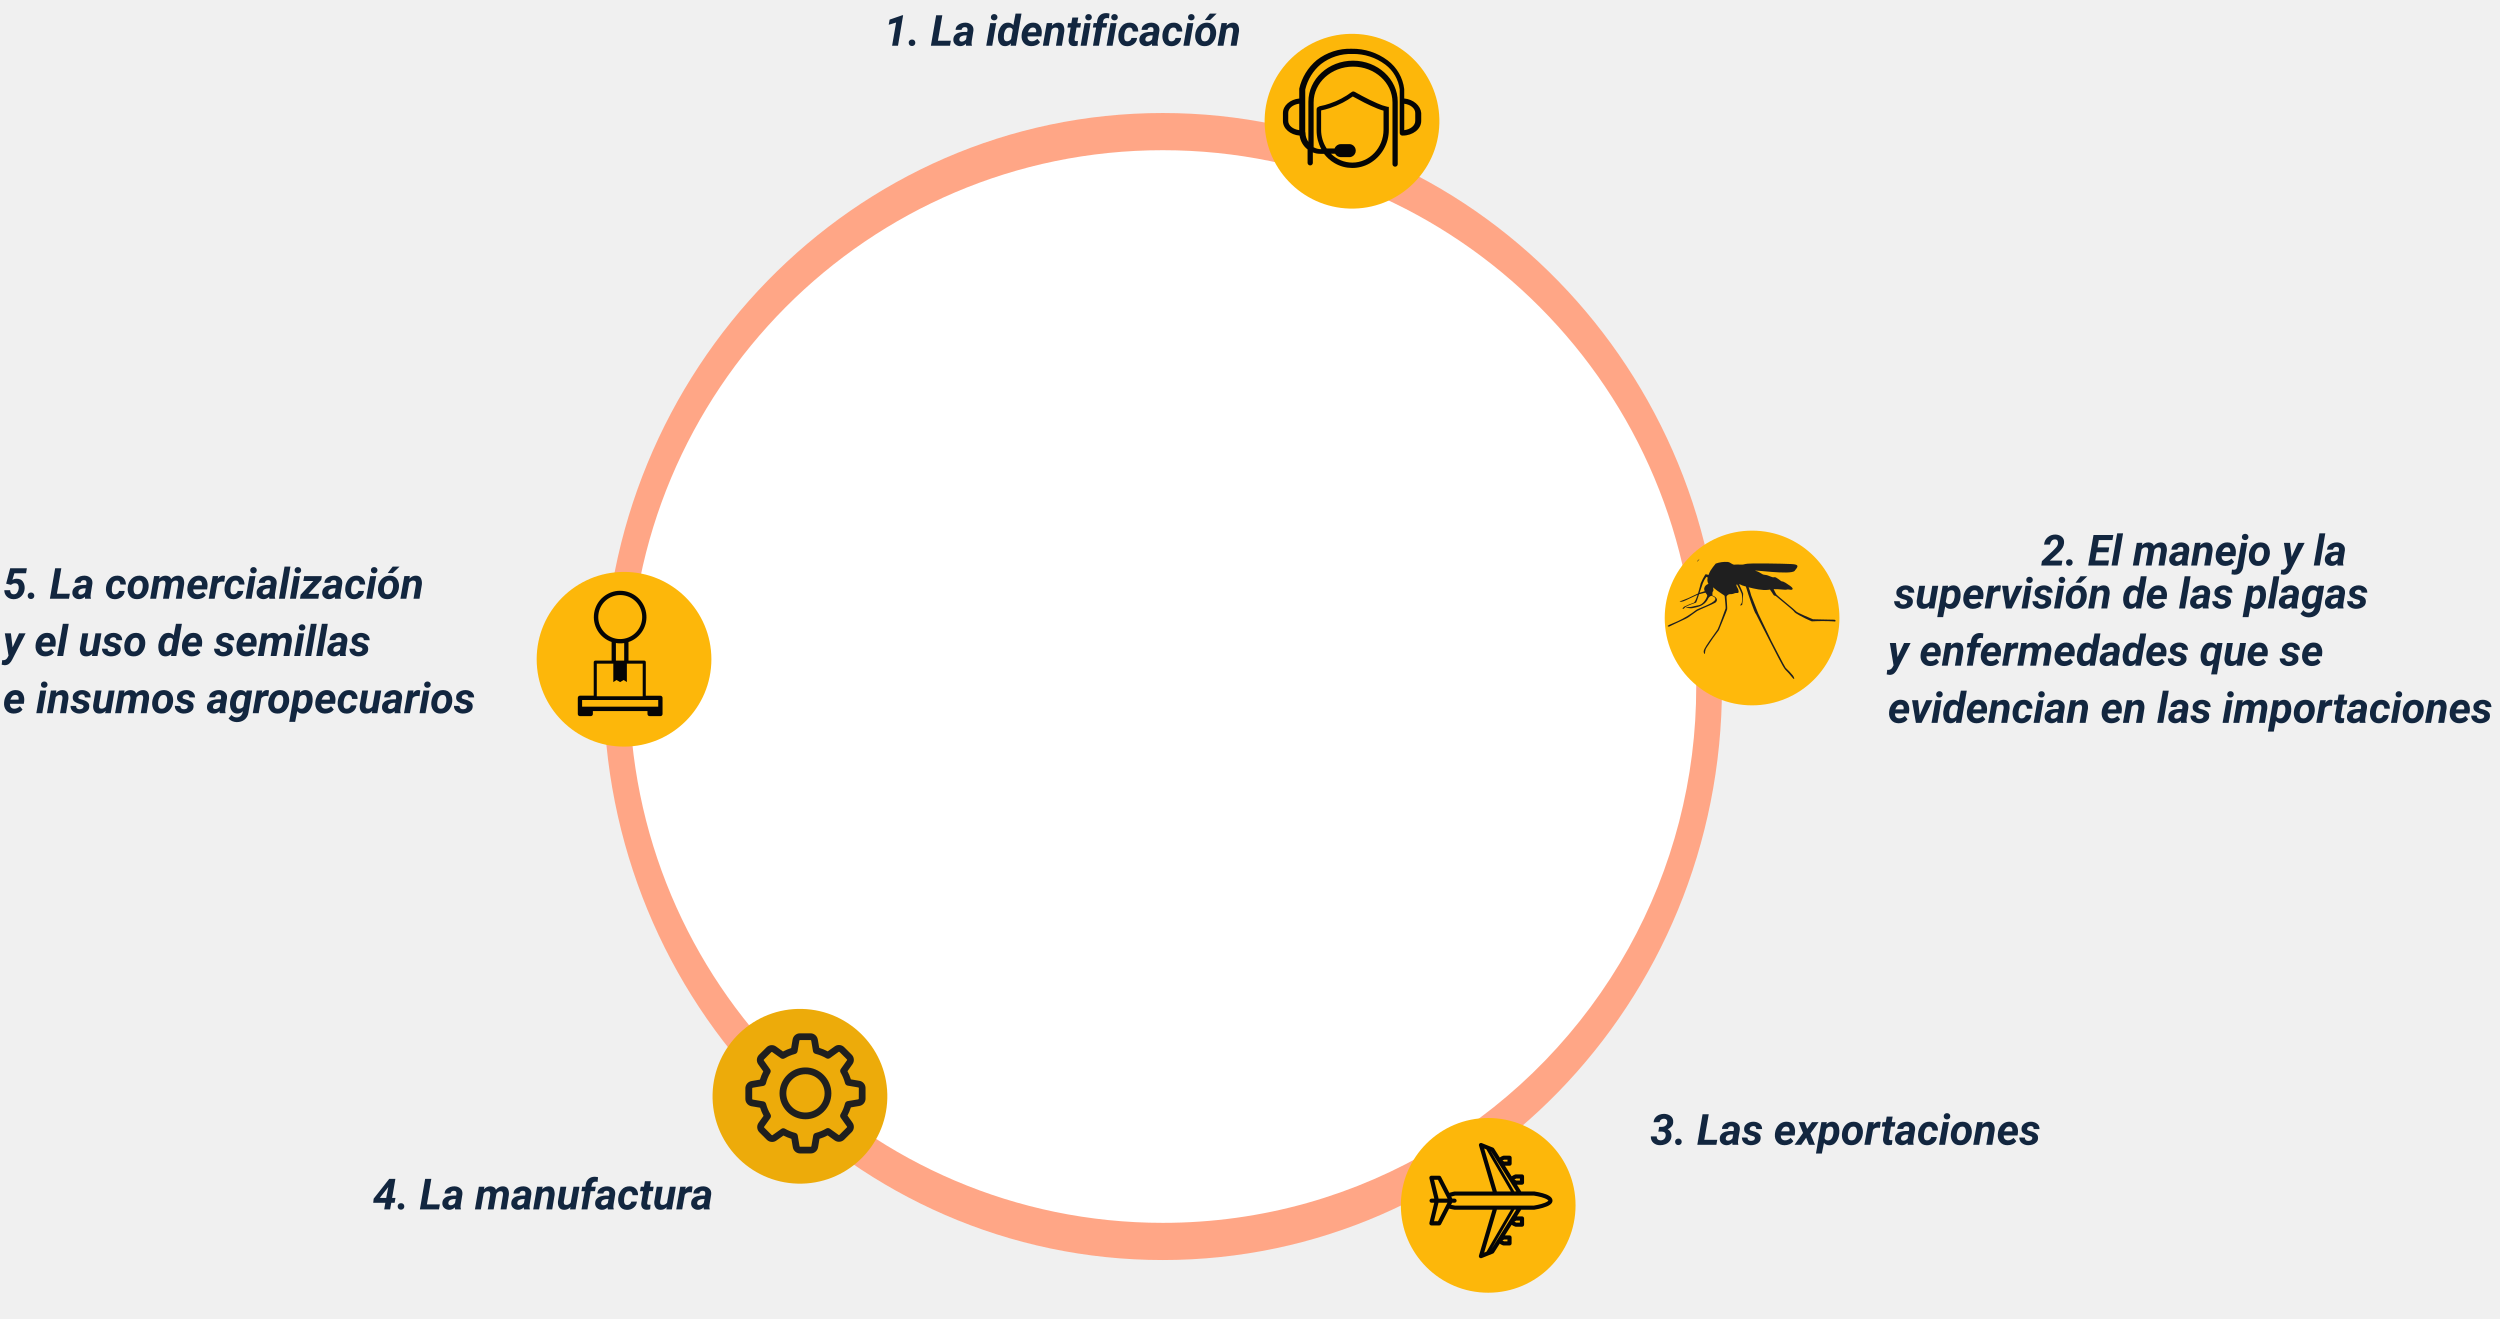
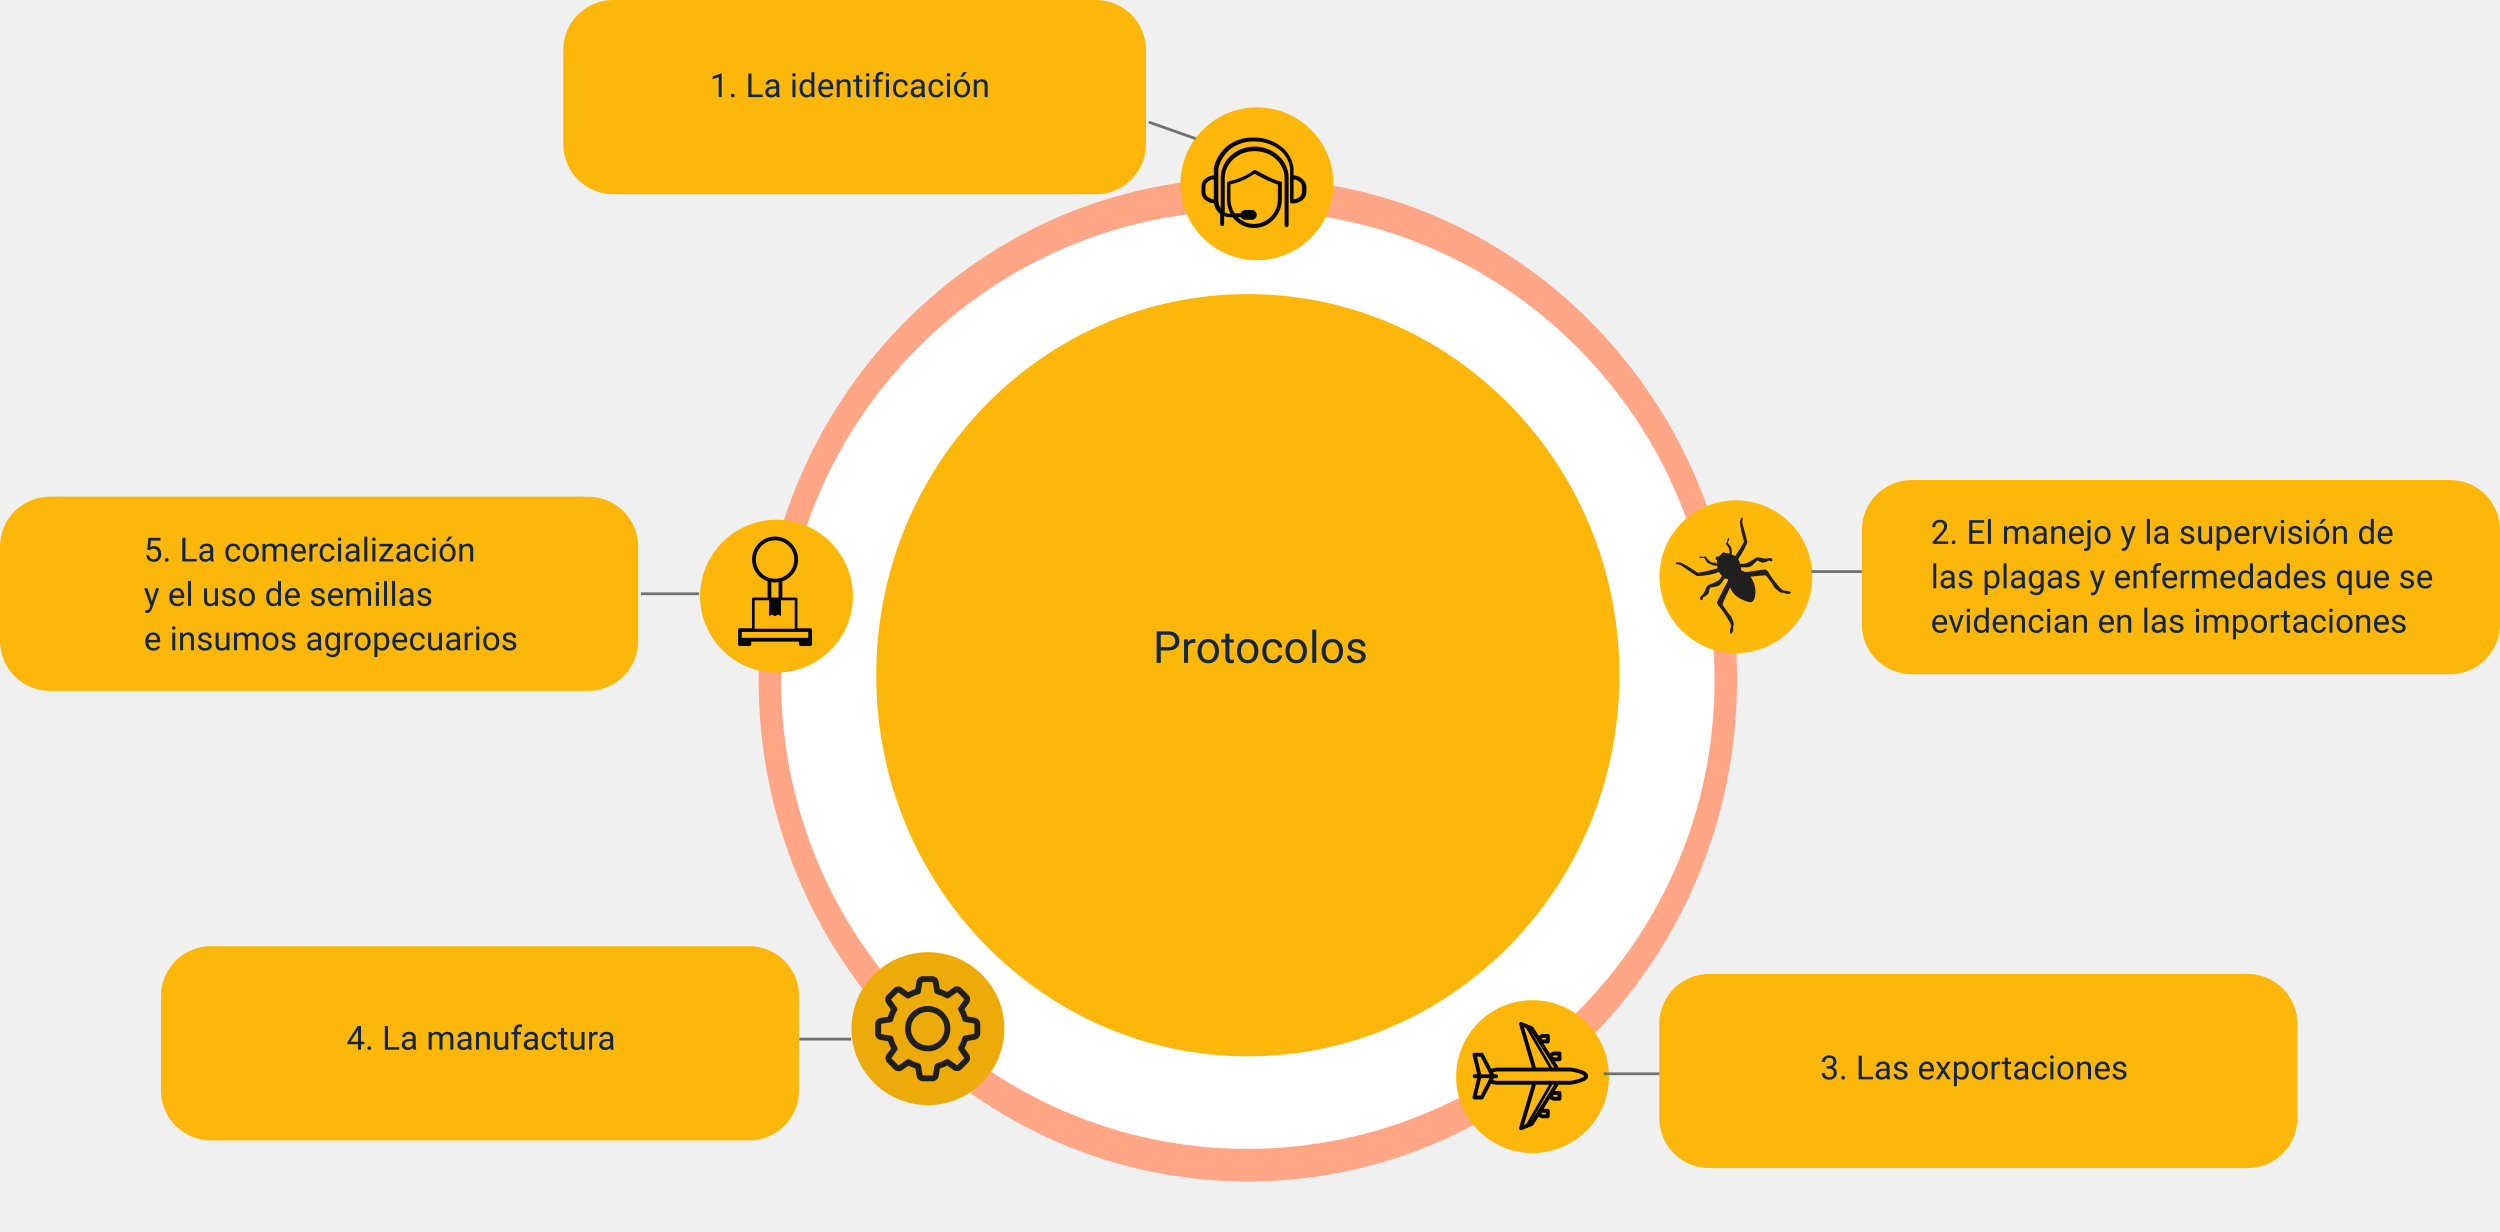
- <svg xmlns="http://www.w3.org/2000/svg" width="873.999" height="460.952" viewBox="0 0 873.999 460.952">
-   <g id="Grupo_1084130" data-name="Grupo 1084130" transform="translate(-411 -1435.467)">
-     <g id="Grupo_1084127" data-name="Grupo 1084127">
-       <ellipse id="Elipse_4903" data-name="Elipse 4903" cx="195.5" cy="200.5" rx="195.5" ry="200.5" transform="translate(622 1474.976)" fill="#ffa686" />
-       <path id="Trazado_124360" data-name="Trazado 124360" d="M186.5,0C289.5,0,373,83.947,373,187.5a187.483,187.483,0,0,1-23.722,91.583C317.384,336.3,256.438,375,186.5,375,83.5,375,0,291.053,0,187.5S83.5,0,186.5,0Z" transform="translate(631 1487.976)" fill="#fff" />
-       <g id="Grupo_1083540" data-name="Grupo 1083540" transform="translate(954.846 1584.934)">
-         <g id="Grupo_1083539" data-name="Grupo 1083539" transform="translate(20.766 18.653)">
-           <g id="Grupo_1083535" data-name="Grupo 1083535">
-             <g id="Grupo_1083534" data-name="Grupo 1083534" transform="translate(11.534 11.534)">
-               <g id="Grupo_1083533" data-name="Grupo 1083533" transform="translate(5.837 5.856)">
-                 <path id="Trazado_124261" data-name="Trazado 124261" d="M30.541,0A30.541,30.541,0,1,1,0,30.541,30.541,30.541,0,0,1,30.541,0Z" fill="#ffb90b" />
-               </g>
+ <svg xmlns="http://www.w3.org/2000/svg" width="901" height="443.729" viewBox="0 0 901 443.729">
+   <g id="Grupo_1084155" data-name="Grupo 1084155" transform="translate(-349 -1448)">
+     <text id="Protocolos" transform="translate(796 1693)" fill="#12263f" font-size="20" font-family="Roboto-Regular, Roboto">
+       <tspan x="-48.394" y="0">Protocolos</tspan>
+     </text>
+     <rect id="Rectángulo_361733" data-name="Rectángulo 361733" width="230" height="70" rx="18" transform="translate(407 1789)" fill="#fdb70a" />
+     <rect id="Rectángulo_361734" data-name="Rectángulo 361734" width="230" height="70" rx="18" transform="translate(349 1627)" fill="#fdb70a" />
+     <g id="Grupo_1083515" data-name="Grupo 1083515" transform="translate(622.397 1512.141)">
+       <ellipse id="Elipse_4903" data-name="Elipse 4903" cx="176.32" cy="180.83" rx="176.32" ry="180.83" transform="translate(0 0)" fill="#ffa686" />
+       <path id="Trazado_124360" data-name="Trazado 124360" d="M168.2,0c92.9,0,168.2,75.711,168.2,169.1a168.746,168.746,0,0,1-168.2,169.1C75.307,338.21,0,262.5,0,169.1S75.307,0,168.2,0Z" transform="translate(8.117 11.725)" fill="#fff" />
+     </g>
+     <g id="Grupo_1084128" data-name="Grupo 1084128" transform="translate(664.786 1553.993)">
+       <ellipse id="Elipse_4903-2" data-name="Elipse 4903" cx="133.931" cy="137.356" rx="133.931" ry="137.356" transform="translate(0 0)" fill="#fdb70a" />
+     </g>
+     <g id="Grupo_1083527" data-name="Grupo 1083527" transform="translate(873.785 1808.47)">
+       <g id="Grupo_1083526" data-name="Grupo 1083526" transform="translate(0 0)">
+         <g id="Grupo_1083523" data-name="Grupo 1083523" transform="translate(0 0)">
+           <g id="Grupo_1083522" data-name="Grupo 1083522" transform="translate(0 0)">
+             <g id="Grupo_1083521" data-name="Grupo 1083521" transform="translate(0 0)">
+               <circle id="Elipse_4731" data-name="Elipse 4731" cx="27.545" cy="27.545" r="27.545" fill="#fdb70a" />
            </g>
          </g>
        </g>
      </g>
-       <g id="Grupo_1083553" data-name="Grupo 1083553" transform="translate(658.601 1411.212)">
-         <g id="Grupo_1083552" data-name="Grupo 1083552" transform="translate(177.193 18.917)">
-           <g id="Grupo_1083548" data-name="Grupo 1083548">
-             <g id="Grupo_1083547" data-name="Grupo 1083547" transform="translate(11.534 11.27)">
-               <g id="Grupo_1083546" data-name="Grupo 1083546" transform="translate(4.997 5.137)">
-                 <circle id="Elipse_4735" data-name="Elipse 4735" cx="30.541" cy="30.541" r="30.541" transform="matrix(0.026, -1, 1, 0.026, 0, 61.058)" fill="#fdb70a" />
-               </g>
+     </g>
+     <g id="Grupo_1083540" data-name="Grupo 1083540" transform="translate(947.064 1628.309)">
+       <g id="Grupo_1083539" data-name="Grupo 1083539" transform="translate(0 0)">
+         <g id="Grupo_1083535" data-name="Grupo 1083535" transform="translate(0 0)">
+           <g id="Grupo_1083534" data-name="Grupo 1083534" transform="translate(0 0)">
+             <g id="Grupo_1083533" data-name="Grupo 1083533" transform="translate(0 0)">
+               <path id="Trazado_124261" data-name="Trazado 124261" d="M27.545,0A27.545,27.545,0,1,1,0,27.545,27.545,27.545,0,0,1,27.545,0Z" fill="#ffb90b" />
            </g>
          </g>
        </g>
      </g>
-       <g id="Grupo_1083566" data-name="Grupo 1083566" transform="translate(404 1599.25)">
-         <g id="Grupo_1083565" data-name="Grupo 1083565" transform="translate(177.457 18.917)">
-           <g id="Grupo_1083561" data-name="Grupo 1083561">
-             <g id="Grupo_1083560" data-name="Grupo 1083560" transform="translate(11.27 11.27)">
-               <g id="Grupo_1083559" data-name="Grupo 1083559" transform="translate(5.893 5.966)">
-                 <circle id="Elipse_4737" data-name="Elipse 4737" cx="30.541" cy="30.541" r="30.541" fill="#fdb70a" />
-               </g>
+     </g>
+     <g id="Grupo_1083553" data-name="Grupo 1083553" transform="translate(773.736 1486)">
+       <g id="Grupo_1083552" data-name="Grupo 1083552" transform="translate(0 0)">
+         <g id="Grupo_1083548" data-name="Grupo 1083548" transform="translate(0 0)">
+           <g id="Grupo_1083547" data-name="Grupo 1083547" transform="translate(0 0)">
+             <g id="Grupo_1083546" data-name="Grupo 1083546" transform="translate(0 0)">
+               <circle id="Elipse_4735" data-name="Elipse 4735" cx="27.545" cy="27.545" r="27.545" transform="matrix(0.026, -1, 1, 0.026, 0, 55.067)" fill="#fdb70a" />
            </g>
          </g>
        </g>
      </g>
-       <g id="Grupo_1083584" data-name="Grupo 1083584" transform="translate(438.76 1400.73)">
-         <g id="Grupo_1083574" data-name="Grupo 1083574">
-           <g id="Grupo_1083572" data-name="Grupo 1083572" transform="translate(0 240.011)">
-             <g id="Grupo_1083571" data-name="Grupo 1083571" transform="translate(78.24 9)">
-               <g id="Grupo_1083570" data-name="Grupo 1083570" transform="translate(467.238 -27.571)">
-                 <g id="Grupo_1083569" data-name="Grupo 1083569" transform="translate(-6 195.525)">
-                   <rect id="Rectángulo_34623" data-name="Rectángulo 34623" width="142.389" height="49.181" transform="translate(0 4.952)" fill="none" />
-                   <g id="Grupo" transform="translate(9.696 2)">
-                     <text id="_3._Las_exportaciones" data-name="3. Las exportaciones" transform="translate(0 16)" fill="#12263f" font-size="15" font-family="Roboto-BoldItalic, Roboto" font-weight="700" font-style="italic">
-                       <tspan x="0" y="0">3. Las exportaciones</tspan>
-                     </text>
-                   </g>
-                 </g>
-                 <rect id="Rectángulo_34624" data-name="Rectángulo 34624" width="142.389" height="49.181" transform="translate(70.98 4.958)" fill="none" />
-                 <g id="Grupo-2" data-name="Grupo" transform="translate(88.876 2)">
-                   <text id="_2._El_manejo_y_la_" data-name="2. El manejo y la " transform="translate(51.493 9)" fill="#12263f" font-size="15" font-family="Roboto-BoldItalic, Roboto" font-weight="700" font-style="italic">
-                     <tspan x="0" y="0">2. El manejo y la </tspan>
-                   </text>
-                   <text id="supervisión_de_las_plagas" data-name="supervisión de las plagas" transform="translate(0 24.01)" fill="#12263f" font-size="15" font-family="Roboto-BoldItalic, Roboto" font-weight="700" font-style="italic">
-                     <tspan x="0" y="0">supervisión de las plagas</tspan>
-                   </text>
-                   <text id="y_enfermedades_que_se_evidencian_en_las_importaciones" data-name="y enfermedades que se evidencian en las importaciones" transform="translate(-2.114 44.01)" fill="#12263f" font-size="15" font-family="Roboto-BoldItalic, Roboto" font-weight="700" font-style="italic">
-                     <tspan x="0" y="0">y enfermedades que se</tspan>
-                     <tspan x="0" y="20">evidencian en las importaciones</tspan>
-                   </text>
-                 </g>
-               </g>
-               <rect id="Rectángulo_34625" data-name="Rectángulo 34625" width="142.389" height="49.181" transform="translate(0 197.497)" fill="none" />
-               <g id="Grupo-3" data-name="Grupo" transform="translate(24.351 192.54)">
-                 <text id="_4._La_manufactura" data-name="4. La manufactura" transform="translate(0 16)" fill="#12263f" font-size="15" font-family="Roboto-BoldItalic, Roboto" font-weight="700" font-style="italic">
-                   <tspan x="0" y="0">4. La manufactura</tspan>
-                 </text>
-               </g>
-             </g>
-             <rect id="Rectángulo_34626" data-name="Rectángulo 34626" width="142.389" height="49.181" transform="translate(0 15.01)" fill="none" />
-             <g id="Grupo-4" data-name="Grupo" transform="translate(24.961 10.053)">
-               <text id="_5._La_comercialización_y_el_uso_de_semillas_e_insumos_agropecuarios" data-name="5. La comercialización y el uso de semillas e insumos agropecuarios" transform="translate(-51.72 -6)" fill="#12263f" font-size="15" font-family="Roboto-BoldItalic, Roboto" font-weight="700" font-style="italic">
-                 <tspan x="0" y="0">5. La comercialización</tspan>
-                 <tspan x="0" y="20">y el uso de semillas</tspan>
-                 <tspan x="0" y="40">e insumos agropecuarios</tspan>
-               </text>
-             </g>
-           </g>
-           <g id="Grupo_1083573" data-name="Grupo 1083573" transform="translate(251.539 38.736)">
-             <rect id="Rectángulo_34627" data-name="Rectángulo 34627" width="142.389" height="49.181" transform="translate(0 4.958)" fill="none" />
-             <g id="Grupo-5" data-name="Grupo" transform="translate(25.077)">
-               <text id="_1._La_identificación" data-name="1. La identificación" transform="translate(4.624 12)" fill="#12263f" font-size="15" font-family="Roboto-BoldItalic, Roboto" font-weight="700" font-style="italic">
-                 <tspan x="0" y="0">1. La identificación</tspan>
-               </text>
-             </g>
-           </g>
-         </g>
-         <g id="Grupo_1083583" data-name="Grupo 1083583" transform="translate(204.228 370.308)">
-           <g id="Grupo_1083579" data-name="Grupo 1083579">
-             <g id="Grupo_1083578" data-name="Grupo 1083578" transform="translate(11.27 11.27)">
-               <g id="Grupo_1083577" data-name="Grupo 1083577" transform="translate(5.067 5.107)">
-                 <circle id="Elipse_4739" data-name="Elipse 4739" cx="30.541" cy="30.541" r="30.541" transform="matrix(0.026, -1, 1, 0.026, 0, 61.058)" fill="#edab0a" />
-               </g>
-             </g>
-           </g>
-           <g id="Grupo_1083582" data-name="Grupo 1083582" transform="translate(19.157 17.307)">
-             <g id="Grupo_1083581" data-name="Grupo 1083581" transform="translate(9.434 8.374)">
-               <g id="Grupo_1083580" data-name="Grupo 1083580">
-                 <path id="Trazado_124259" data-name="Trazado 124259" d="M461.124,79.052l-2.951-.5a16.7,16.7,0,0,0-1.189-2.863l1.74-2.433a2.593,2.593,0,0,0-.275-3.347L455.84,67.3a2.573,2.573,0,0,0-1.839-.76,2.532,2.532,0,0,0-1.5.484l-2.433,1.74a16.941,16.941,0,0,0-2.962-1.222l-.5-2.918a2.592,2.592,0,0,0-2.565-2.169H440.36a2.592,2.592,0,0,0-2.565,2.169l-.506,2.984a17.006,17.006,0,0,0-2.852,1.2l-2.411-1.74a2.565,2.565,0,0,0-1.508-.484,2.6,2.6,0,0,0-1.839.76l-2.62,2.609a2.6,2.6,0,0,0-.275,3.347l1.751,2.466a15.877,15.877,0,0,0-1.167,2.874l-2.918.5a2.592,2.592,0,0,0-2.169,2.565v3.688a2.592,2.592,0,0,0,2.169,2.565l2.984.506a17.007,17.007,0,0,0,1.2,2.852l-1.729,2.4a2.593,2.593,0,0,0,.275,3.347l2.609,2.609a2.573,2.573,0,0,0,1.839.76,2.532,2.532,0,0,0,1.5-.484l2.466-1.751a17.5,17.5,0,0,0,2.774,1.145l.5,2.951a2.592,2.592,0,0,0,2.565,2.169h3.7a2.592,2.592,0,0,0,2.565-2.169l.5-2.951a16.7,16.7,0,0,0,2.863-1.189l2.433,1.74a2.565,2.565,0,0,0,1.508.484,2.619,2.619,0,0,0,1.839-.76l2.609-2.609a2.6,2.6,0,0,0,.275-3.347l-1.74-2.444a17.069,17.069,0,0,0,1.189-2.863l2.951-.5a2.592,2.592,0,0,0,2.169-2.565V81.606a2.569,2.569,0,0,0-2.158-2.554Zm-.2,6.254a.236.236,0,0,1-.187.231l-3.688.617a1.168,1.168,0,0,0-.947.87,13.763,13.763,0,0,1-1.53,3.677,1.167,1.167,0,0,0,.055,1.288l2.169,3.05a.233.233,0,0,1-.022.3l-2.609,2.609a.2.2,0,0,1-.165.066.236.236,0,0,1-.132-.044L450.83,95.8a1.187,1.187,0,0,0-1.288-.055,14.358,14.358,0,0,1-3.677,1.53,1.167,1.167,0,0,0-.87.947l-.628,3.688a.236.236,0,0,1-.231.2h-3.688a.235.235,0,0,1-.231-.2L439.6,98.22a1.168,1.168,0,0,0-.87-.947,14.419,14.419,0,0,1-3.6-1.475,1.17,1.17,0,0,0-.595-.154,1.1,1.1,0,0,0-.683.22l-3.072,2.18a.313.313,0,0,1-.132.044.247.247,0,0,1-.165-.066l-2.609-2.609a.232.232,0,0,1-.022-.3l2.158-3.028a1.207,1.207,0,0,0,.055-1.3,13.937,13.937,0,0,1-1.541-3.666,1.2,1.2,0,0,0-.947-.87l-3.71-.628a.236.236,0,0,1-.2-.231V81.705a.235.235,0,0,1,.2-.231l3.655-.617a1.193,1.193,0,0,0,.958-.881,14.114,14.114,0,0,1,1.5-3.688,1.149,1.149,0,0,0-.066-1.277l-2.18-3.072a.233.233,0,0,1,.022-.3l2.609-2.609a.2.2,0,0,1,.165-.066.236.236,0,0,1,.132.044l3.028,2.158a1.207,1.207,0,0,0,1.3.055,13.937,13.937,0,0,1,3.666-1.541,1.2,1.2,0,0,0,.87-.947l.628-3.71a.236.236,0,0,1,.231-.2h3.688a.235.235,0,0,1,.231.2l.617,3.655a1.193,1.193,0,0,0,.881.958,14.2,14.2,0,0,1,3.765,1.541,1.167,1.167,0,0,0,1.288-.055l3.028-2.18a.313.313,0,0,1,.132-.044.247.247,0,0,1,.165.066l2.609,2.609a.232.232,0,0,1,.022.3l-2.169,3.039a1.187,1.187,0,0,0-.055,1.288,14.36,14.36,0,0,1,1.53,3.677,1.183,1.183,0,0,0,.947.87l3.688.628a.236.236,0,0,1,.2.231l-.022,3.7Zm0,0" transform="translate(-421.28 -62.46)" fill="#1f1f1f" />
-                 <path id="Trazado_124260" data-name="Trazado 124260" d="M441.191,73.29a9.061,9.061,0,1,0,9.061,9.061,9.069,9.069,0,0,0-9.061-9.061Zm0,15.755a6.694,6.694,0,1,1,6.694-6.694,6.7,6.7,0,0,1-6.694,6.694Zm0,0" transform="translate(-420.184 -61.366)" fill="#1f1f1f" />
-               </g>
+     </g>
+     <g id="Grupo_1083566" data-name="Grupo 1083566" transform="translate(601.311 1635.32)">
+       <g id="Grupo_1083565" data-name="Grupo 1083565" transform="translate(0 0)">
+         <g id="Grupo_1083561" data-name="Grupo 1083561" transform="translate(0 0)">
+           <g id="Grupo_1083560" data-name="Grupo 1083560" transform="translate(0 0)">
+             <g id="Grupo_1083559" data-name="Grupo 1083559" transform="translate(0 0)">
+               <circle id="Elipse_4737" data-name="Elipse 4737" cx="27.545" cy="27.545" r="27.545" fill="#fdb70a" />
            </g>
          </g>
        </g>
      </g>
-       <path id="Trazado_124263" data-name="Trazado 124263" d="M392.1,255.693c-.492-.054-7.226-.107-7.5-.166s-5.638-2.354-5.857-2.734-6.569-5.423-6.953-5.969a19.513,19.513,0,0,1-.935-1.821c2.237-.04,4.108.345,4.551.166.573-.233,1.477.233,1.888,0s.246-.644-.658-1.3-2.38-1.642-2.792-1.557-2.054-1.727-2.792-1.481-1.888-.738-3.2-.819-1.316-.823-3.284-1.4,12.314,1.562,13.629,0,1.642-2.237-1.069-2.38-15.191-.412-16.256,0-2.412.036-3.477.2-1.423-.774-2.573-.935a10.321,10.321,0,0,0-4.215.573,24.29,24.29,0,0,0-1.888,2.546,10.1,10.1,0,0,0-.622,1.423c-.492-.174-.971-.3-1.132-.166A20.618,20.618,0,0,0,345.35,243s-.4,1.79-.931,3.521c-.166.067-.318.13-.447.192a1.564,1.564,0,0,0-.219.121,46.476,46.476,0,0,1-5.526,2.407c-.658.166.107.331,1.092,0,.855-.282,3.879-1.835,4.962-2.286-.447,1.387-.958,2.644-1.4,2.819a23.348,23.348,0,0,0-3.132,1.284,4.861,4.861,0,0,1-.711-.362s.277.175.685.38a1.66,1.66,0,0,0-.55.479c-.447.725.3.354.756-.233a.679.679,0,0,1,.1-.1,3.76,3.76,0,0,0,2.3.447c1.235-.331,4.273-.412,5.669-3.45a2.04,2.04,0,0,1,1.087-.895c.747.21,1.656.631,1.32,1.405-.564,1.284-6.036,3.074-6.582,3.521a33.6,33.6,0,0,1-6.461,3.942c-2.738,1.15-3.83,1.588-3.5,1.79s.327.219,1.369-.327,2.027-.895,2.573-1.208,2.519-1.1,3.177-1.562,2.64-1.888,3.132-2.237,5.763-2.479,6.349-2.913,1.316-1.575-1.074-2.564c.2-.309-.094-1,.237-1.342.407-.412,0-1.477,0-1.477a30.1,30.1,0,0,0,3.132,2.3,6.17,6.17,0,0,1,.962.68c.148,1.468.425,4.246.345,4.389s-2.465,6.927-2.792,7.365-2.412,3.392-2.792,3.938-2.027,2.9-2.081,3.669.447,1.15.447.895a5.091,5.091,0,0,1,.273-1.642c.219-.492,2.3-3.4,2.461-3.723s2.081-2.738,2.134-2.9,2.792-6.734,2.9-7.285c.072-.367-.125-2.756-.246-4.421a1.441,1.441,0,0,1,1.177-.859,3.58,3.58,0,0,0,1.723-.331c.658-.246,1.562.331,1.316-.895s-.984-1.477-.658-2.134a.406.406,0,0,1,.107-.107,26.719,26.719,0,0,1,1.674,3.338,8.9,8.9,0,0,1,0,3.177c-.273.439-.591.895-.591.895s.613,0,.738-.219.345-3.615.345-3.888c0-.179-.846-2.072-1.432-3.36a4.866,4.866,0,0,1,1.047.447s.523.175,1.342.412c.846,2.873,3,9.311,3.548,9.665,0,0,4.922,9.714,5.531,10.81s3.83,7.665,4.654,8.537a34.449,34.449,0,0,1,2.461,2.738c1.043,1.315.765.054.273-.6a26.373,26.373,0,0,0-2.573-2.738c-.161-.054-4.922-9.307-4.922-9.307l-4.653-9.692s-2.237-5.638-2.461-6.291a26.855,26.855,0,0,0-.895-2.859c2.018.537,4.922,1.159,6.757.895.233-.036.447-.067.694-.089.506.72,1.034,1.481,1.168,1.745.273.546.765.331.931.546s6.13,4.922,6.4,5.477,3.45,2.081,3.835,2.3,2.3,1.038,2.3,1.038a68.985,68.985,0,0,1,7.557,0C392.847,256.543,392.592,255.747,392.1,255.693ZM346.129,242.86a9.594,9.594,0,0,1,1.208-2.157,3.555,3.555,0,0,1,.492.233,2.788,2.788,0,0,0,.228,2.237,2.017,2.017,0,0,0-1.477,1.557,1.682,1.682,0,0,0,.192.993c-.474.134-1.181.336-1.812.55C345.52,244.713,346.035,243.1,346.129,242.86Zm-1.687,7.808c-1.6.264-2.882.895-4.367.479a35.276,35.276,0,0,1,3.683-1.454c.076-.081.541-1.432,1.043-2.913.47-.089,1.566-.358,2.237-.55.327.47.68.846.591,1.154-.148.591-1.213,2.971-3.186,3.3Z" transform="translate(660.206 1396.429)" fill="#1f1f1f" />
-       <path id="Trazado_124271" data-name="Trazado 124271" d="M386.15,127.14c-.56.31-.75.62-.75.92C385.87,127.49,386.31,127.06,386.15,127.14Z" transform="translate(618.947 1503.828)" fill="#1f1f1f" />
-       <g id="exportar" transform="translate(644 1446)">
-         <path id="Trazado_124303" data-name="Trazado 124303" d="M56.506,204.8a.546.546,0,0,0-.541.541V217.06H51.153a.753.753,0,0,0-.753.753v5.645a.753.753,0,0,0,.753.753h3.763a.753.753,0,0,0,.753-.753v-1.03H74.756v1.03a.753.753,0,0,0,.753.753h3.763a.753.753,0,0,0,.753-.753v-5.626a.748.748,0,0,0-.753-.753h-5.1V205.338a.541.541,0,0,0-.541-.541H68.119v-6.491a9.2,9.2,0,1,0-5.9-.024V204.8ZM73.091,217.06v.207H57.042V205.874h5.772v6.43l.908-.588.226-.146,1.232.734,1.265-.734.169.113.941.621v-6.43h5.536Zm5.423,1.505v2.328H75.509a.6.6,0,0,0-.132,0H51.905v-2.328ZM65.2,181.875a7.691,7.691,0,0,1,2.916,14.812,7.4,7.4,0,0,1-1.505.442,7.8,7.8,0,0,1-1.411.132,8.072,8.072,0,0,1-1.482-.141A7.7,7.7,0,0,1,65.2,181.875Zm-1.482,16.774a9.638,9.638,0,0,0,1.482.118,9.314,9.314,0,0,0,1.411-.1v6.115H63.721Z" transform="translate(-81.4 15.621)" fill="#050505" />
-         <path id="Trazado_124350" data-name="Trazado 124350" d="M504.658,348.825v-3.279a14.7,14.7,0,0,0-5.743-9.992,20.375,20.375,0,0,0-12.634-4.106,18.835,18.835,0,0,0-12.192,3.962,18.319,18.319,0,0,0-6.133,10.009.989.989,0,0,0,0,.224v3.2c-3.2.31-5.7,2.469-5.7,5.076v2.8c0,2.647,2.561,4.83,5.829,5.088a7.356,7.356,0,0,0,2.785,4.847v4.738a.925.925,0,0,0,1.843,0h0v-3.7a7.178,7.178,0,0,0,2.642.494h1.258a12.989,12.989,0,0,0,3.693,3.256,12.255,12.255,0,0,0,12.295.069,13.461,13.461,0,0,0,6.679-11.738v-7.379h0v-.149a.075.075,0,0,0,0-.034.109.109,0,0,0,0-.046s0-.029,0-.046v-.161h0a.32.32,0,0,0,0-.046h0v-.04l-.034-.034-.029-.034-.04-.034h0l-.046-.029h-.339a18.375,18.375,0,0,1-3.549-1.217c-3.618-1.556-7.873-3.98-7.931-4.02a.936.936,0,0,0-1.016.069,27.084,27.084,0,0,1-7.661,4.02,22.4,22.4,0,0,1-3.446.925.947.947,0,0,0-.465.218.919.919,0,0,0-.695.89v7.362a13.783,13.783,0,0,0,1.654,6.575h-.052a5.455,5.455,0,0,1-2.642-.678V350.2c0-6.891,6.179-12.5,13.782-12.5s13.782,5.6,13.782,12.5v21.564h0a.919.919,0,1,0,1.838,0V349.973c0-7.9-7.006-14.357-15.62-14.357s-15.62,6.432-15.62,14.357v14.035a5.5,5.5,0,0,1-1.011-3.17.9.9,0,0,0-.086-.39v-9.866a.878.878,0,0,0,0-.172h0v-4.669a16.43,16.43,0,0,1,5.473-8.913,17.049,17.049,0,0,1,11.037-3.555,18.537,18.537,0,0,1,11.485,3.715,12.881,12.881,0,0,1,5.036,8.689v4.554h0a.708.708,0,0,0,0,.115V360.89a.913.913,0,0,0,.907.919h.121c3.578,0,6.489-2.3,6.489-5.117v-2.8C510.349,351.288,507.862,349.141,504.658,348.825Zm-29.052,10.911v-6.725a25.654,25.654,0,0,0,3.032-.81,30.769,30.769,0,0,0,4.5-1.889,27.224,27.224,0,0,0,3.537-2.182c.769.431,2.3,1.263,4.02,2.142,1.453.729,3.061,1.487,4.531,2.073a21.852,21.852,0,0,0,2.2.752v6.633c0,6.351-4.9,11.52-10.911,11.52a10.584,10.584,0,0,1-7.465-3.107h1.436a2.3,2.3,0,0,0,2,1.2h2.59a2.3,2.3,0,1,0,0-4.548h-2.607a2.3,2.3,0,0,0-2.142,1.51h-2.774a11.881,11.881,0,0,1-1.952-6.552Zm32.905-3.055c0,1.614-1.665,2.957-3.842,3.227v-9.234c2.176.27,3.842,1.614,3.842,3.227Zm-44.4-2.8c0-1.614,1.665-2.957,3.842-3.227V359.9c-2.176-.27-3.842-1.614-3.842-3.227Z" transform="translate(-246.744 -324.938)" fill="#050505" />
+     </g>
+     <g id="Grupo_1083584" data-name="Grupo 1083584" transform="translate(433 1474)">
+       <g id="Grupo_1083583" data-name="Grupo 1083583" transform="translate(222.158 316.488)">
+         <g id="Grupo_1083579" data-name="Grupo 1083579" transform="translate(0 0)">
+           <g id="Grupo_1083578" data-name="Grupo 1083578" transform="translate(0 0)">
+             <g id="Grupo_1083577" data-name="Grupo 1083577" transform="translate(0)">
+               <circle id="Elipse_4739" data-name="Elipse 4739" cx="27.545" cy="27.545" r="27.545" transform="matrix(0.026, -1, 1, 0.026, 0, 55.067)" fill="#edab0a" />
+             </g>
+           </g>
+         </g>
+         <g id="Grupo_1083582" data-name="Grupo 1083582" transform="translate(9.249 9.323)">
+           <g id="Grupo_1083581" data-name="Grupo 1083581" transform="translate(0 0)">
+             <g id="Grupo_1083580" data-name="Grupo 1083580">
+               <path id="Trazado_124259" data-name="Trazado 124259" d="M457.215,77.424l-2.661-.447a15.063,15.063,0,0,0-1.072-2.582l1.569-2.194a2.338,2.338,0,0,0-.248-3.019l-2.353-2.353a2.32,2.32,0,0,0-1.658-.685,2.284,2.284,0,0,0-1.35.437l-2.194,1.569a15.279,15.279,0,0,0-2.671-1.1l-.447-2.631a2.337,2.337,0,0,0-2.314-1.956h-3.326a2.337,2.337,0,0,0-2.314,1.956l-.457,2.691a15.337,15.337,0,0,0-2.572,1.082l-2.175-1.569a2.314,2.314,0,0,0-1.36-.437,2.344,2.344,0,0,0-1.658.685l-2.363,2.353a2.349,2.349,0,0,0-.248,3.019l1.579,2.224a14.321,14.321,0,0,0-1.053,2.592l-2.631.447a2.337,2.337,0,0,0-1.956,2.314v3.326a2.337,2.337,0,0,0,1.956,2.314l2.691.457a15.336,15.336,0,0,0,1.082,2.572l-1.559,2.165a2.338,2.338,0,0,0,.248,3.019l2.353,2.353a2.32,2.32,0,0,0,1.658.685,2.284,2.284,0,0,0,1.35-.437l2.224-1.579a15.786,15.786,0,0,0,2.5,1.033l.447,2.661a2.337,2.337,0,0,0,2.314,1.956h3.336a2.337,2.337,0,0,0,2.314-1.956l.447-2.661a15.058,15.058,0,0,0,2.582-1.072l2.194,1.569a2.314,2.314,0,0,0,1.36.437,2.362,2.362,0,0,0,1.658-.685l2.353-2.353a2.349,2.349,0,0,0,.248-3.019l-1.569-2.2a15.394,15.394,0,0,0,1.072-2.582l2.661-.447a2.337,2.337,0,0,0,1.956-2.314V79.728a2.317,2.317,0,0,0-1.946-2.3Zm-.179,5.64a.213.213,0,0,1-.169.209l-3.326.556a1.054,1.054,0,0,0-.854.784,12.413,12.413,0,0,1-1.38,3.316,1.053,1.053,0,0,0,.05,1.162l1.956,2.751a.21.21,0,0,1-.02.268l-2.353,2.353a.182.182,0,0,1-.149.06.213.213,0,0,1-.119-.04l-2.741-1.956a1.071,1.071,0,0,0-1.162-.05,12.949,12.949,0,0,1-3.316,1.38,1.053,1.053,0,0,0-.784.854l-.566,3.326a.213.213,0,0,1-.209.179h-3.326a.212.212,0,0,1-.209-.179l-.556-3.326a1.054,1.054,0,0,0-.784-.854,13,13,0,0,1-3.247-1.331,1.055,1.055,0,0,0-.536-.139.992.992,0,0,0-.616.2l-2.77,1.966a.282.282,0,0,1-.119.04.223.223,0,0,1-.149-.06l-2.353-2.353a.209.209,0,0,1-.02-.268l1.946-2.731a1.088,1.088,0,0,0,.05-1.172,12.569,12.569,0,0,1-1.39-3.307,1.08,1.08,0,0,0-.854-.784l-3.346-.566a.213.213,0,0,1-.179-.209V79.817a.212.212,0,0,1,.179-.209l3.3-.556a1.076,1.076,0,0,0,.864-.794,12.73,12.73,0,0,1,1.35-3.326,1.036,1.036,0,0,0-.06-1.152l-1.966-2.77a.21.21,0,0,1,.02-.268l2.353-2.353a.182.182,0,0,1,.149-.06.213.213,0,0,1,.119.04l2.731,1.946a1.088,1.088,0,0,0,1.172.05,12.569,12.569,0,0,1,3.307-1.39,1.08,1.08,0,0,0,.784-.854l.566-3.346a.213.213,0,0,1,.209-.179h3.326a.212.212,0,0,1,.209.179l.556,3.3a1.076,1.076,0,0,0,.794.864,12.811,12.811,0,0,1,3.4,1.39,1.053,1.053,0,0,0,1.162-.05l2.731-1.966a.282.282,0,0,1,.119-.04.223.223,0,0,1,.149.06l2.353,2.353a.209.209,0,0,1,.02.268l-1.956,2.741a1.071,1.071,0,0,0-.05,1.162,12.952,12.952,0,0,1,1.38,3.316,1.067,1.067,0,0,0,.854.784l3.326.566a.213.213,0,0,1,.179.209l-.02,3.336Zm0,0" transform="translate(-421.28 -62.46)" fill="#1f1f1f" />
+               <path id="Trazado_124260" data-name="Trazado 124260" d="M440.3,73.29a8.172,8.172,0,1,0,8.172,8.172A8.179,8.179,0,0,0,440.3,73.29Zm0,14.209a6.037,6.037,0,1,1,6.037-6.037A6.041,6.041,0,0,1,440.3,87.5Zm0,0" transform="translate(-421.356 -62.536)" fill="#1f1f1f" />
+             </g>
+           </g>
+         </g>
+       </g>
+       <g id="Grupo_1083574" data-name="Grupo 1083574" transform="translate(0.826 3)">
+         <g id="Grupo_1083572" data-name="Grupo 1083572" transform="translate(0 162.877)">
+           <g id="Grupo_1083571" data-name="Grupo 1083571" transform="translate(94.698 0)">
+             <g id="Grupo_1083570" data-name="Grupo 1083570" transform="translate(414.987 1)">
+               <rect id="Rectángulo_34624" data-name="Rectángulo 34624" width="128.42" height="44.356" transform="translate(69.428 8.981)" fill="none" />
+             </g>
+             <rect id="Rectángulo_34625" data-name="Rectángulo 34625" width="128.42" height="44.356" transform="translate(0 207.496)" fill="none" />
+             <g id="Grupo" transform="translate(222 37.026)">
+               <text id="Protocolos-2" data-name="Protocolos" transform="translate(14 10)" fill="#12263f" font-size="16" font-family="Roboto-Regular, Roboto">
+                 <tspan x="0" y="0">Protocolos</tspan>
+               </text>
+             </g>
+             <text id="_4._La_manufactura" data-name="4. La manufactura" transform="translate(-54.699 186.433)" fill="#12263f" font-size="12" font-family="Roboto-Regular, Roboto">
+               <tspan x="0" y="0">4. La manufactura</tspan>
+             </text>
+           </g>
+           <rect id="Rectángulo_34626" data-name="Rectángulo 34626" width="128.42" height="44.356" transform="translate(24.134 34.796)" fill="none" />
+           <g id="Grupo-2" data-name="Grupo" transform="translate(-33 -2.517)">
+             <text id="_5._La_comercialización_y_el_uso_de_semillas_e_insumos_agropecuarios" data-name="5. La comercialización y el uso de semillas e insumos agropecuarios" transform="translate(0 13)" fill="#12263f" font-size="12" font-family="Roboto-Regular, Roboto">
+               <tspan x="0" y="0">5. La comercialización</tspan>
+               <tspan x="0" y="16">y el uso de semillas</tspan>
+               <tspan x="0" y="32">e insumos agropecuarios</tspan>
+             </text>
+           </g>
+         </g>
      </g>
    </g>
-     <g id="Grupo_1084129" data-name="Grupo 1084129">
-       <circle id="Elipse_4731" data-name="Elipse 4731" cx="30.541" cy="30.541" r="30.541" transform="translate(900.733 1826.32)" fill="#fdb70a" />
-       <path id="Trazado_124333" data-name="Trazado 124333" d="M355.634,200.174a24.287,24.287,0,0,0-2.964-.626h-4.588l-1.489-2.36h1.761a.722.722,0,0,0,.726-.726V194.3a.726.726,0,0,0-.726-.726h-2.16a.775.775,0,0,0-.268.05,4.993,4.993,0,0,0-1.18.631l-2.337-3.7h1.607a.726.726,0,0,0,.726-.731v-2.056a.726.726,0,0,0-.726-.726h-2.07a.777.777,0,0,0-.268.05,4.945,4.945,0,0,0-1.094.576l-1.992-3.154a.7.7,0,0,0-.34-.286l-3.957-1.588a.735.735,0,0,0-.762.136.722.722,0,0,0-.2.744l4.738,16.043H324.9a.8.8,0,0,0-.145,0c-.045,0-.84.172-1.815.454l-2.882-5.582a.731.731,0,0,0-.649-.395H316.69a.726.726,0,0,0-.572.277.744.744,0,0,0-.136.622l1.716,7.107h-.949a.726.726,0,0,0,0,1.452h.93l-1.7,7.035a.735.735,0,0,0,.136.617.726.726,0,0,0,.572.277h2.723a.731.731,0,0,0,.649-.395l2.809-5.482c1.03.25,1.874.377,1.92.386h13.257l-4.729,16.016a.726.726,0,0,0,.2.744.735.735,0,0,0,.49.186.821.821,0,0,0,.272-.05l3.957-1.588a.749.749,0,0,0,.34-.286l1.992-3.154a4.928,4.928,0,0,0,1.094.572.69.69,0,0,0,.268.054H344a.726.726,0,0,0,.726-.731v-2.065a.726.726,0,0,0-.726-.726H342.4l2.337-3.7a5.182,5.182,0,0,0,1.2.617.775.775,0,0,0,.268.05h2.16a.726.726,0,0,0,.726-.726v-2.165a.726.726,0,0,0-.726-.726H346.6l1.466-2.333h4.616a26.007,26.007,0,0,0,2.955-.654c2.31-.667,3.386-1.466,3.386-2.519C359.02,201.313,357.086,200.591,355.634,200.174Zm-.563,3.758a25.518,25.518,0,0,1-2.555.554H324.963c-.495-.077-.967-.163-1.4-.263l.372-.726h.84a.726.726,0,0,0,0-1.452h-.8l-.363-.713c.654-.177,1.189-.3,1.362-.336h27.535a22.527,22.527,0,0,1,2.723.576c1.893.545,2.315,1.057,2.333,1.185C357.535,202.811,357.227,203.328,355.071,203.932Zm-11.8,12.426v.617h-1.2a4.131,4.131,0,0,1-.549-.286,5.319,5.319,0,0,1,.572-.331Zm-5.555,3.236,7.965-13.674h.663Zm6.762-13.674L335.946,220.6l-.8.322,4.434-15Zm-23.023-.785-2.473,4.82H317.6l1.48-6.131.086-.345H322.3l-.177.345-.331.654Zm-2.473-9.653,2.551,4.992.336.649.331.654.141.272h-3.177l-.009-.213-1.539-6.354Zm18.508-10.025,8.877,14.069h-.708l-8.2-14.069Zm5.8,3v.617h-1.18a4.137,4.137,0,0,1-.572-.331,4.745,4.745,0,0,1,.549-.286Zm-7.4-3.631,8.564,14.718h-4.879l-4.439-15.018Zm11.736,10.2v.708h-1.275a4.929,4.929,0,0,1-.644-.381,6.12,6.12,0,0,1,.626-.327Zm-1.271,14.7h1.271v.708h-1.293a4.4,4.4,0,0,1-.622-.327,4.836,4.836,0,0,1,.644-.39Z" transform="translate(594.73 1652.454)" fill="#050505" />
+     <g id="exportar" transform="translate(644 1446)">
+       <path id="Trazado_124303" data-name="Trazado 124303" d="M55.9,202.359a.491.491,0,0,0-.487.487V213.4H51.077a.677.677,0,0,0-.677.677v5.081a.677.677,0,0,0,.677.677h3.387a.677.677,0,0,0,.677-.677v-.927H72.324v.927a.677.677,0,0,0,.677.677h3.387a.677.677,0,0,0,.677-.677v-5.064a.673.673,0,0,0-.677-.677H71.795V202.846a.487.487,0,0,0-.487-.487H66.35v-5.843a8.282,8.282,0,1,0-5.314-.021v5.864ZM70.825,213.4v.186H56.379V203.328h5.2v5.788l.817-.529.2-.131,1.109.661,1.139-.661.152.1.847.559v-5.788h4.984Zm4.882,1.355v2.1H73a.538.538,0,0,0-.119,0H51.755v-2.1ZM63.725,181.726a6.923,6.923,0,0,1,2.625,13.333,6.66,6.66,0,0,1-1.355.4,7.02,7.02,0,0,1-1.27.119,7.267,7.267,0,0,1-1.334-.127,6.927,6.927,0,0,1,1.334-13.723Zm-1.334,15.1a8.676,8.676,0,0,0,1.334.106,8.383,8.383,0,0,0,1.27-.093v5.5h-2.6Z" transform="translate(-79.4 14.998)" fill="#050505" />
+       <path id="Trazado_124333" data-name="Trazado 124333" d="M354.36,199.609a23.507,23.507,0,0,0-2.868-.606h-4.441l-1.441-2.284h1.7a.7.7,0,0,0,.7-.7v-2.091a.7.7,0,0,0-.7-.7h-2.091a.751.751,0,0,0-.259.048,4.833,4.833,0,0,0-1.142.611L341.56,190.3h1.555a.7.7,0,0,0,.7-.707V187.6a.7.7,0,0,0-.7-.7h-2a.752.752,0,0,0-.259.048,4.787,4.787,0,0,0-1.059.558l-1.928-3.053a.676.676,0,0,0-.329-.277l-3.83-1.537a.712.712,0,0,0-.738.132.7.7,0,0,0-.2.72l4.586,15.528H324.617a.77.77,0,0,0-.141,0c-.044,0-.813.167-1.757.439l-2.789-5.4a.707.707,0,0,0-.628-.382h-2.636a.7.7,0,0,0-.553.268.721.721,0,0,0-.132.6l1.66,6.879h-.918a.7.7,0,0,0,0,1.406h.9l-1.647,6.809a.712.712,0,0,0,.132.6.7.7,0,0,0,.553.268H319.3a.707.707,0,0,0,.628-.382l2.719-5.306c1,.242,1.814.365,1.858.373h12.831l-4.577,15.5a.7.7,0,0,0,.2.72.712.712,0,0,0,.474.18.8.8,0,0,0,.264-.048l3.83-1.537a.725.725,0,0,0,.329-.277l1.928-3.053a4.769,4.769,0,0,0,1.059.553.668.668,0,0,0,.259.053h2a.7.7,0,0,0,.7-.707v-2a.7.7,0,0,0-.7-.7h-1.555l2.262-3.584a5.017,5.017,0,0,0,1.16.6.75.75,0,0,0,.259.048h2.091a.7.7,0,0,0,.7-.7v-2.1a.7.7,0,0,0-.7-.7h-1.7l1.419-2.258H351.5a25.176,25.176,0,0,0,2.86-.633c2.236-.646,3.277-1.419,3.277-2.438C357.637,200.712,355.766,200.014,354.36,199.609Zm-.545,3.637a24.7,24.7,0,0,1-2.473.536H324.674c-.479-.075-.936-.158-1.357-.255l.36-.7h.813a.7.7,0,0,0,0-1.406h-.773l-.351-.69c.633-.171,1.151-.29,1.318-.325h26.651a21.805,21.805,0,0,1,2.636.558c1.832.527,2.24,1.024,2.258,1.147C356.2,202.162,355.9,202.662,353.816,203.247Zm-11.421,12.027v.6H341.23a4,4,0,0,1-.532-.277,5.147,5.147,0,0,1,.553-.321Zm-5.377,3.132,7.709-13.235h.641Zm6.545-13.235L335.3,219.381l-.777.312,4.292-14.522Zm-22.284-.76-2.394,4.665h-1.34l1.432-5.935.083-.334H322.1l-.171.334-.321.633Zm-2.394-9.343,2.469,4.832.325.628.321.633.136.264H319.06l-.009-.206-1.489-6.15Zm17.914-9.7,8.592,13.617h-.685l-7.938-13.617Zm5.614,2.908v.6H341.27a4,4,0,0,1-.553-.321,4.591,4.591,0,0,1,.531-.277Zm-7.16-3.514L343.541,199h-4.722l-4.3-14.536Zm11.36,9.87v.685h-1.234a4.775,4.775,0,0,1-.624-.369,5.923,5.923,0,0,1,.606-.316Zm-1.23,14.228h1.23v.685H345.36a4.26,4.26,0,0,1-.6-.316,4.681,4.681,0,0,1,.624-.378Z" transform="translate(-80.269 187.747)" fill="#050505" />
+       <path id="Trazado_124350" data-name="Trazado 124350" d="M495.45,345.05v-2.567a11.508,11.508,0,0,0-4.5-7.822,15.949,15.949,0,0,0-9.89-3.214,14.744,14.744,0,0,0-9.544,3.1,14.341,14.341,0,0,0-4.8,7.836.772.772,0,0,0,0,.175v2.5c-2.508.243-4.46,1.933-4.46,3.974v2.189c0,2.072,2,3.781,4.563,3.983A5.759,5.759,0,0,0,469,359v3.709a.724.724,0,0,0,1.443,0h0v-2.9a5.619,5.619,0,0,0,2.068.387h.985a10.168,10.168,0,0,0,2.891,2.549,9.593,9.593,0,0,0,9.625.054,10.538,10.538,0,0,0,5.228-9.189v-5.777h0v-.117a.059.059,0,0,0,0-.027.085.085,0,0,0,0-.036s0-.022,0-.036V347.5h0a.252.252,0,0,0,0-.036h0v-.031l-.027-.027-.022-.027-.031-.027h0l-.036-.022h-.265a14.381,14.381,0,0,1-2.778-.953c-2.832-1.218-6.163-3.115-6.208-3.147a.733.733,0,0,0-.8.054,21.2,21.2,0,0,1-6,3.147,17.527,17.527,0,0,1-2.7.724.742.742,0,0,0-.364.171.719.719,0,0,0-.544.7v5.763a10.789,10.789,0,0,0,1.295,5.147h-.04a4.27,4.27,0,0,1-2.068-.53V346.129c0-5.395,4.837-9.782,10.789-9.782s10.789,4.388,10.789,9.782v16.88h0a.719.719,0,1,0,1.439,0v-17.06c0-6.186-5.484-11.239-12.228-11.239s-12.228,5.035-12.228,11.239v10.987a4.3,4.3,0,0,1-.791-2.482.706.706,0,0,0-.067-.306v-7.723a.686.686,0,0,0,0-.135h0v-3.655a12.862,12.862,0,0,1,4.284-6.977,13.347,13.347,0,0,1,8.64-2.783,14.511,14.511,0,0,1,8.991,2.909,10.083,10.083,0,0,1,3.943,6.8v3.565h0a.553.553,0,0,0,0,.09V354.5a.715.715,0,0,0,.71.719h.094c2.8,0,5.08-1.8,5.08-4.005V349.02C499.905,346.979,497.959,345.3,495.45,345.05Zm-22.743,8.541v-5.264a20.086,20.086,0,0,0,2.374-.634,24.089,24.089,0,0,0,3.524-1.479,21.32,21.32,0,0,0,2.769-1.708c.6.337,1.8.989,3.147,1.677,1.137.571,2.4,1.164,3.547,1.623a17.1,17.1,0,0,0,1.722.589v5.192a8.8,8.8,0,0,1-8.541,9.018,8.285,8.285,0,0,1-5.844-2.432h1.124a1.8,1.8,0,0,0,1.569.94h2.027a1.8,1.8,0,1,0,0-3.56h-2.041a1.8,1.8,0,0,0-1.677,1.182h-2.171a9.3,9.3,0,0,1-1.528-5.129Zm25.759-2.392c0,1.263-1.3,2.315-3.007,2.526V346.5c1.7.211,3.007,1.263,3.007,2.526Zm-34.759-2.189c0-1.263,1.3-2.315,3.007-2.526v7.238c-1.7-.211-3.007-1.263-3.007-2.526Z" transform="translate(-324.26 -279.885)" fill="#050505" />
    </g>
+     <rect id="Rectángulo_361735" data-name="Rectángulo 361735" width="210" height="70" rx="18" transform="translate(552 1448)" fill="#fdb70a" />
+     <text id="_4._La_manufactura-2" data-name="4. La manufactura" transform="translate(604.826 1483)" fill="#12263f" font-size="12" font-family="Roboto-Regular, Roboto">
+       <tspan x="0" y="0">1. La identificación</tspan>
+     </text>
+     <rect id="Rectángulo_361736" data-name="Rectángulo 361736" width="230" height="70" rx="18" transform="translate(1020 1621)" fill="#fdb70a" />
+     <text id="_4._La_manufactura-3" data-name="4. La manufactura" transform="translate(1044.826 1644)" fill="#12263f" font-size="12" font-family="Roboto-Regular, Roboto">
+       <tspan x="0" y="0">2. El manejo y la supervisión de</tspan>
+       <tspan x="0" y="16">las plagas y enfermedades que se</tspan>
+       <tspan x="0" y="32">evidencian en las importaciones</tspan>
+     </text>
+     <rect id="Rectángulo_361737" data-name="Rectángulo 361737" width="230" height="70" rx="18" transform="translate(947 1799)" fill="#fdb70a" />
+     <text id="_4._La_manufactura-4" data-name="4. La manufactura" transform="translate(1005 1837)" fill="#12263f" font-size="12" font-family="Roboto-Regular, Roboto">
+       <tspan x="0" y="0">3. Las exportaciones</tspan>
+     </text>
+     <path id="Trazado_716881" data-name="Trazado 716881" d="M0,0H18.75" transform="translate(637 1822.5)" fill="none" stroke="#707070" stroke-width="1" />
+     <line id="Línea_3876" data-name="Línea 3876" x2="21" transform="translate(580 1662)" fill="none" stroke="#707070" stroke-width="1" />
+     <line id="Línea_3877" data-name="Línea 3877" x2="17" y2="6" transform="translate(763 1492)" fill="none" stroke="#707070" stroke-width="1" />
+     <path id="Trazado_716880" data-name="Trazado 716880" d="M0,0H18.167" transform="translate(1001.833 1654)" fill="none" stroke="#707070" stroke-width="1" />
+     <line id="Línea_3879" data-name="Línea 3879" x2="20" transform="translate(927 1835)" fill="none" stroke="#707070" stroke-width="1" />
+     <path id="Trazado_716882" data-name="Trazado 716882" d="M236.809,343.911c-.939.068-2.217-1.678-4.041-3.995s-1.856-3.858-3.413-3.636c-1.1.157-4.556.616-6.661.953a5.521,5.521,0,0,0-1.5-.608,11.078,11.078,0,0,0-.141-1.141,4.489,4.489,0,0,1,1.037-.023,4.95,4.95,0,0,0,2.37-.216c.923-.359,2.234-2.094,2.436-2.156s1.858.755,2.149.739a4.788,4.788,0,0,0,1.867-.65c.477-.369.732.217,1.224.138s.315-1.131-.365-1.181-1.514.358-2.225.209-2.351-.677-2.983-.334-3.354,2.292-4.422,2.179a4.663,4.663,0,0,0-1.345.085,7.225,7.225,0,0,0-.659-1.776c1.371-1.84,3.349-5.709,3.25-6.227-.12-.628-1.772-6.69-1.834-6.892s.227-1.178.211-1.468-.634-.616-.623-.1-.482.592-.413,1.531a35.3,35.3,0,0,0,1.442,6.7c.152.421-1.843,3.459-3.164,5.4a6.761,6.761,0,0,0-1.212-.565c.014-.219.015-.454.02-.721a11.818,11.818,0,0,0-.207-1.819c-.022-.215-1.116-1.317-1.211-1.612s.4-1,.474-1.465-.613-.549-.6.444a3.027,3.027,0,0,1-.642,1.259,12.7,12.7,0,0,1,1.088,1.62,3.207,3.207,0,0,1,.275,1.607s-.093.173-.179.385c-.507-.133-.913-.214-1.079-.273a.788.788,0,0,0-.371-.008.71.71,0,0,0-1.206.418c-.26.119-.445.216-.445.216a2.926,2.926,0,0,0-.618.747.714.714,0,1,0-.664,1.237c0,.144-.012.709.03,1.4a5.326,5.326,0,0,0-.38-.408c-.225-.23-1.122-.079-1.122-.079a3.205,3.205,0,0,1-1.43-.783,12.722,12.722,0,0,1-1.177-1.557,3.027,3.027,0,0,1-1.4.2c-.935-.335-1.083.345-.616.424s1.291-.156,1.54.029.934,1.579,1.13,1.67a11.824,11.824,0,0,0,1.653.788,3.431,3.431,0,0,0,1.752.294.535.535,0,0,0,.095-.025c.032.319.076.645.138.957-1.915.538-6.878,1.888-7.3,1.552a35.292,35.292,0,0,0-5.864-3.546c-.865-.371-1.1.069-1.582-.108s-.375.513-.105.622,1.286.154,1.457.279,5.365,3.662,5.919,3.98,6.618-.623,7.95-1.463a8.411,8.411,0,0,0,1.215,1.493,4.45,4.45,0,0,0-.714.922c-.523.939-3.684,2.04-4.329,2.36s-1.159,1.963-1.446,2.631-1.1,1.114-1.452,1.7.407,1.336.755.978.016-.9.592-1.081a4.785,4.785,0,0,0,1.607-1.151c.18-.228.466-2.053.633-2.182s2.34-.2,3.165-.749a4.945,4.945,0,0,0,1.542-1.813,4.451,4.451,0,0,1,.61-.828,1.48,1.48,0,0,0,1.131.316s.015.176.065.479c-.647,1-3.141,5.991-3.809,7.3-.717,1.4.729,1.932,2.325,4.411s2.831,4.257,2.461,5.122a3.75,3.75,0,0,0-.183,2.4c.186.223.967-.6,1-1.367s-.065-1.708.2-1.775-.668-2.849-1.025-3.2a31.617,31.617,0,0,1-2.956-4.086c-.174-.525,1.868-4.573,2.691-6.277.143.365.311.747.51,1.137,1.123,2.2,4.347,3.712,6.479,4.161s2.55-3.738,1.8-6.165a9.72,9.72,0,0,0-1.487-3c2.139-.263,5.324-.642,5.69-.363a31.614,31.614,0,0,1,2.9,4.126c.213.451,2.54,2.243,2.689,2.011s1.012.169,1.744.386,1.769-.251,1.618-.5A3.748,3.748,0,0,0,236.809,343.911Z" transform="translate(755.346 1316.977)" fill="#1f1f1f" />
  </g>
</svg>
